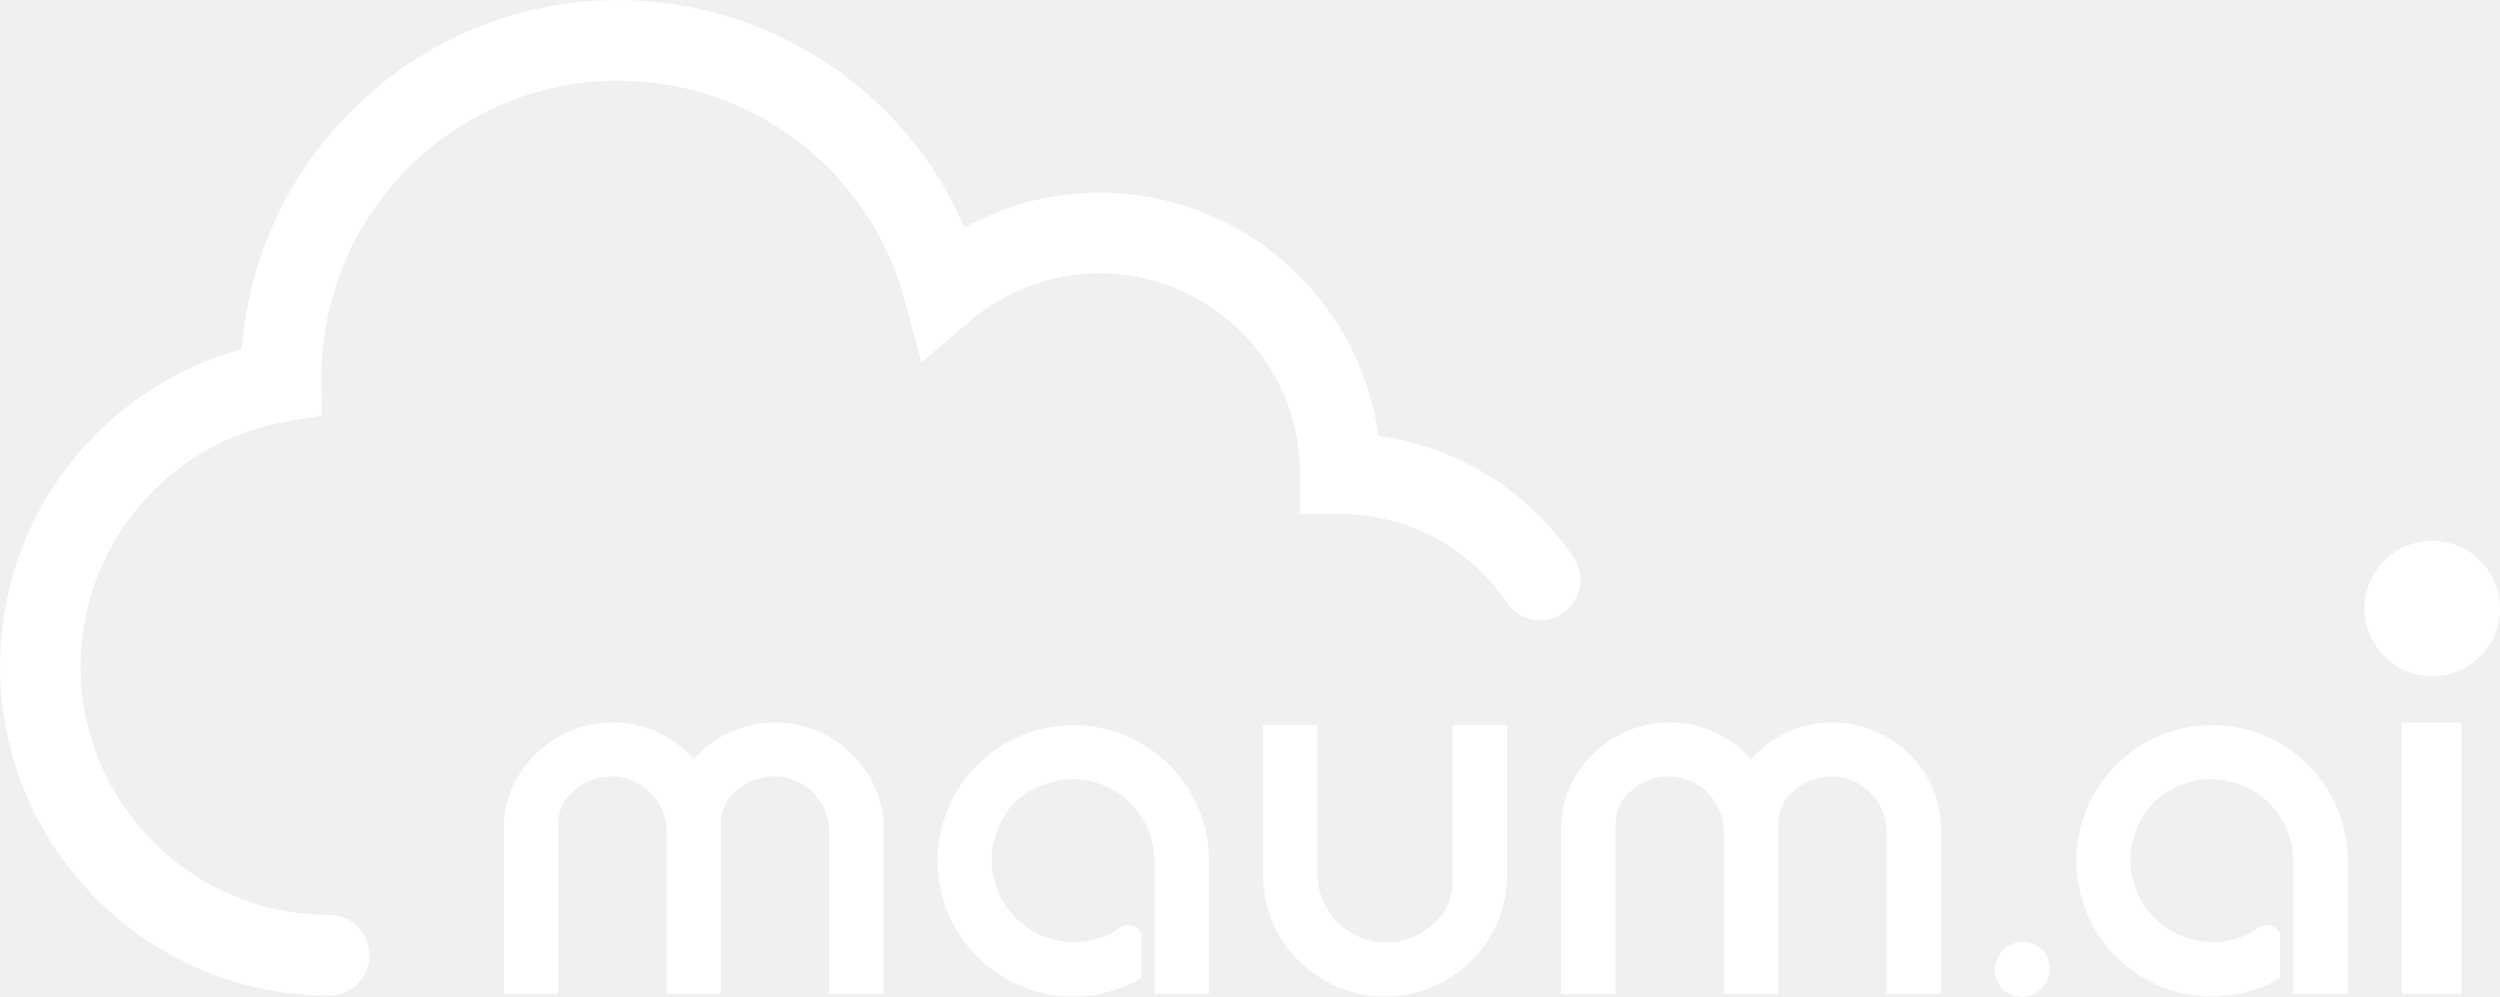
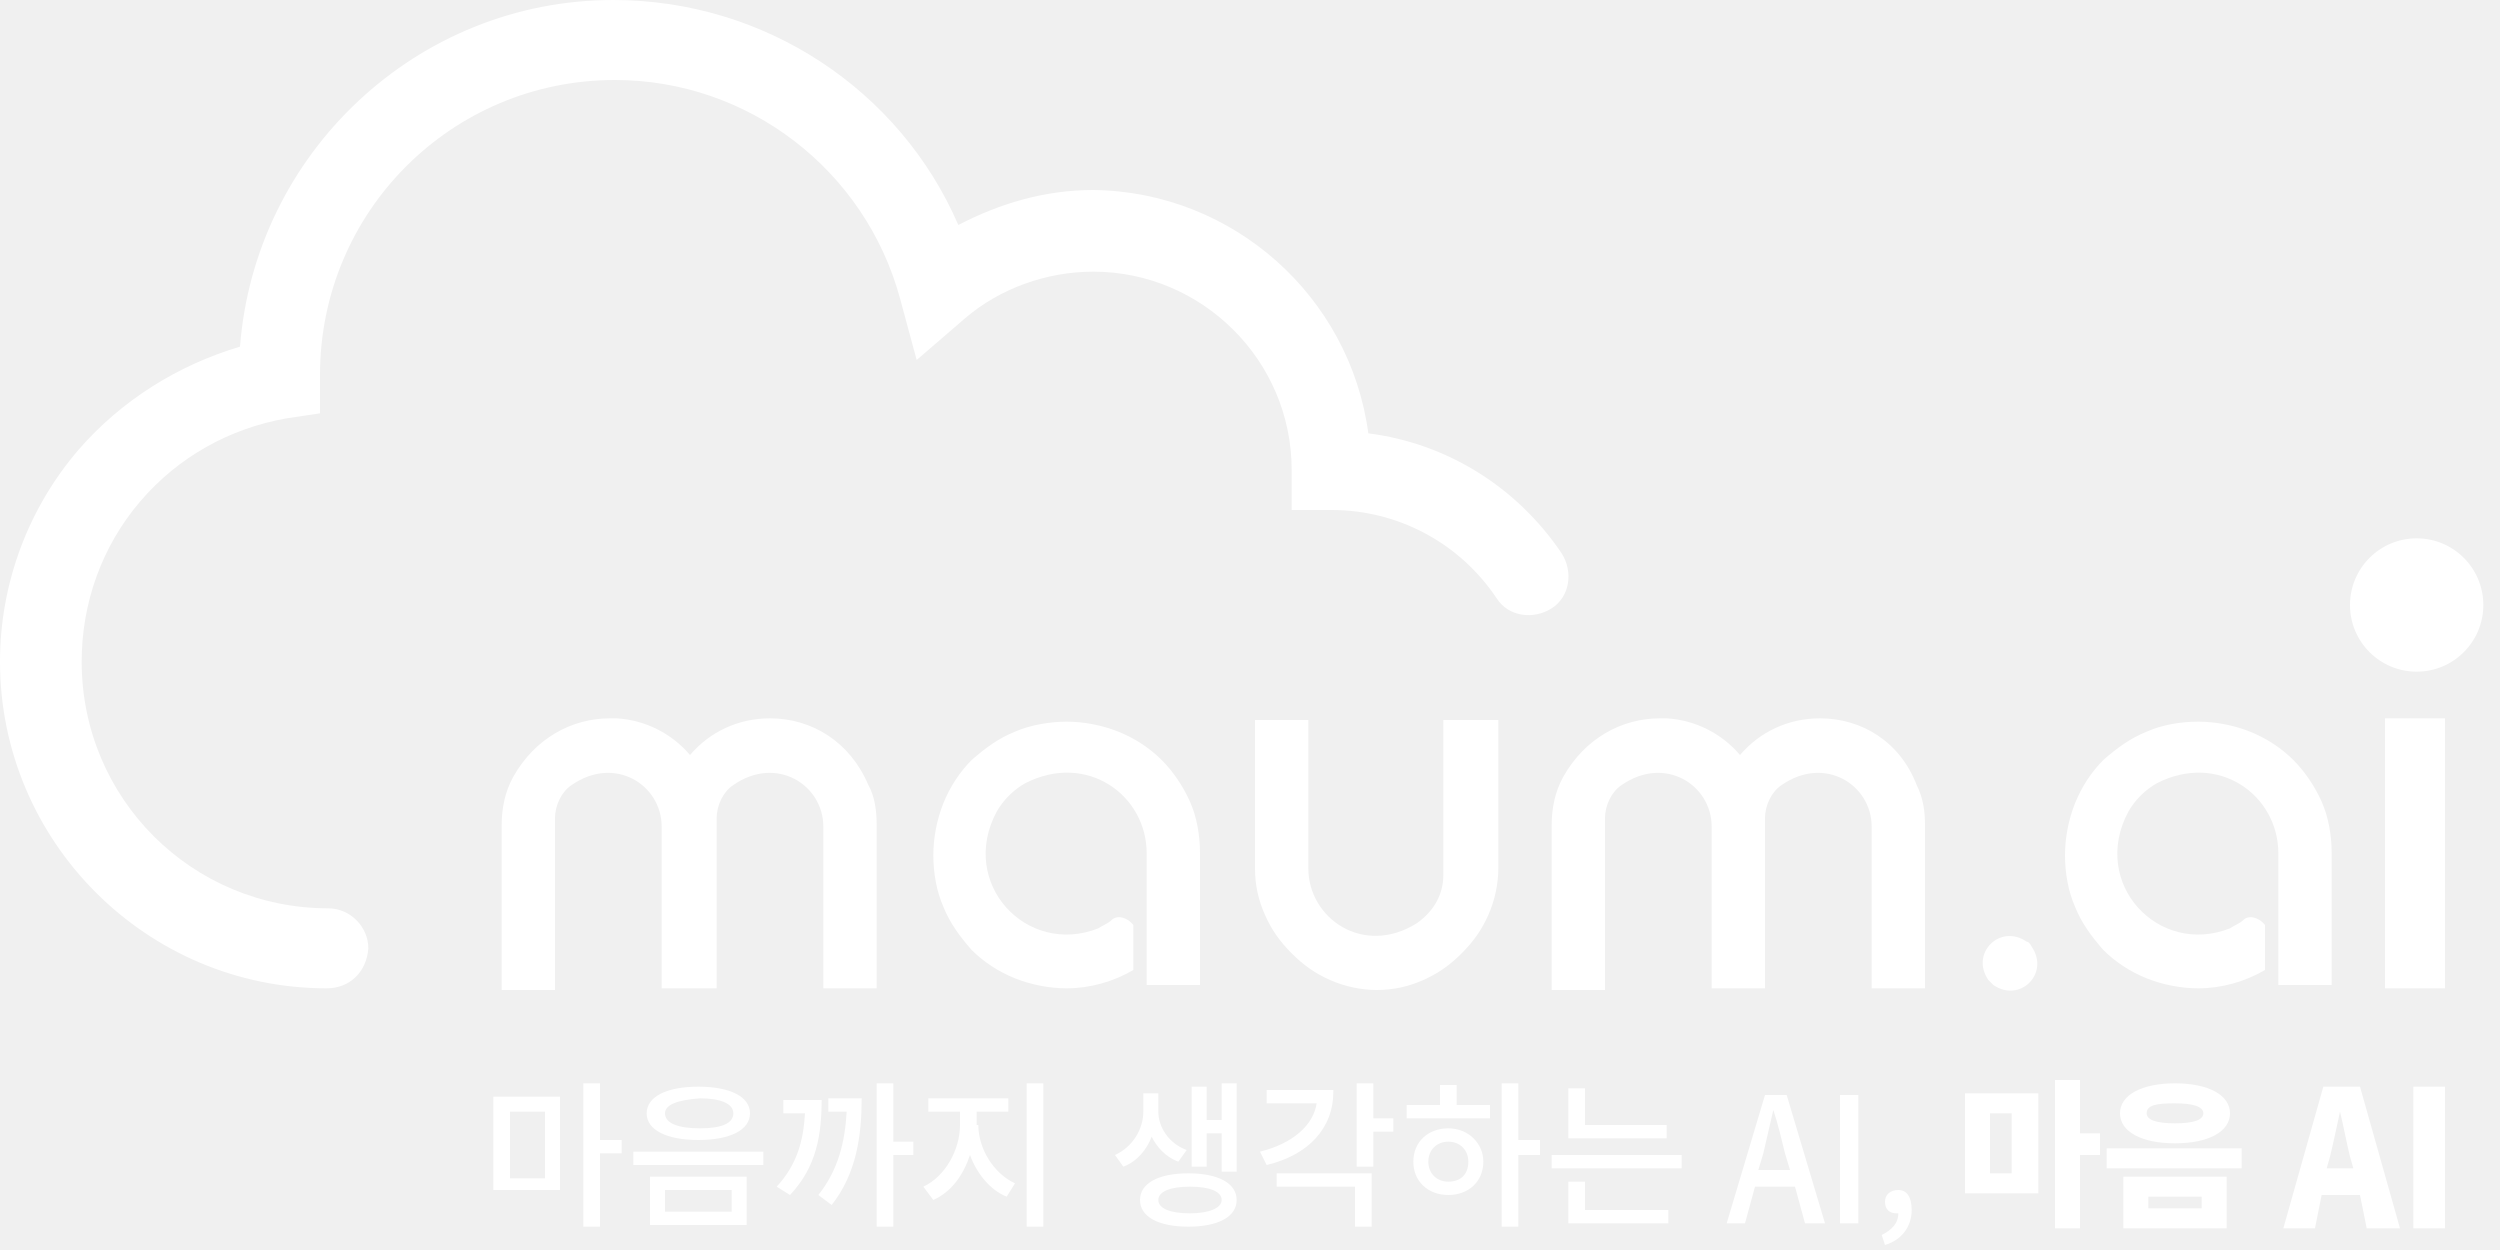
- <svg xmlns="http://www.w3.org/2000/svg" id="그룹_16" width="161.659" height="64.439" viewBox="0 0 161.659 64.439">
-   <defs>
-     <style>
-             .cls-1{fill:#fff}
-         </style>
-   </defs>
-   <path id="패스_115" d="M-495.861-6.442a21.315 21.315 0 0 1-21.291-21.291 21.29 21.29 0 0 1 5.1-13.822 21.343 21.343 0 0 1 10.539-6.7 24.439 24.439 0 0 1 24.337-22.562 24.443 24.443 0 0 1 22.4 14.7 18.167 18.167 0 0 1 8.744-2.244 18.2 18.2 0 0 1 18.013 15.734 18.167 18.167 0 0 1 12.619 7.843 2.607 2.607 0 0 1-.7 3.62 2.607 2.607 0 0 1-3.62-.7 12.963 12.963 0 0 0-10.751-5.715h-2.606v-2.608a12.977 12.977 0 0 0-12.962-12.962 12.962 12.962 0 0 0-8.391 3.087l-3.145 2.675-1.064-3.988a19.207 19.207 0 0 0-18.539-14.23 19.212 19.212 0 0 0-19.19 19.19V-46.184l.028 2.234-2.2.368a16.091 16.091 0 0 0-9.551 5.417 16.064 16.064 0 0 0-3.847 10.433 16.094 16.094 0 0 0 16.075 16.075 2.608 2.608 0 0 1 2.608 2.608 2.608 2.608 0 0 1-2.606 2.607z" class="cls-1" transform="translate(517.152 70.821)" />
-   <path id="패스_116" d="M-482.261-45.94a7.031 7.031 0 0 0-5.259 2.371 6.975 6.975 0 0 0-4.82-2.358c-.15-.008-.3-.013-.449-.013a7.112 7.112 0 0 0-6.239 3.757 6.351 6.351 0 0 0-.773 3.1v10.691h3.524v-11a2.713 2.713 0 0 1 1.119-2.219 3.576 3.576 0 0 1 5.877 2.689v10.527h3.522v-11a2.71 2.71 0 0 1 1.121-2.219 3.574 3.574 0 0 1 5.875 2.689v10.527h3.524V-39.07a6.214 6.214 0 0 0-.539-2.629 7.105 7.105 0 0 0-6.483-4.241z" class="cls-1" transform="translate(532.378 92.655)" />
-   <path id="패스_117" d="M-469.882-43.276a8.725 8.725 0 0 0-2.788-1.881 8.706 8.706 0 0 0-3.415-.689 8.706 8.706 0 0 0-3.415.689 8.733 8.733 0 0 0-2.79 1.881 8.74 8.74 0 0 0-1.879 2.788 8.709 8.709 0 0 0-.691 3.415 8.709 8.709 0 0 0 .691 3.415 8.748 8.748 0 0 0 1.879 2.79 8.727 8.727 0 0 0 2.79 1.879 8.706 8.706 0 0 0 3.415.689 8.8 8.8 0 0 0 4.392-1.177v-2.912a.077.077 0 0 0-.015-.045.979.979 0 0 0-1.434-.287 3.228 3.228 0 0 1-.858.494 5.311 5.311 0 0 1-6.639-7.57 4.321 4.321 0 0 1 1.842-1.834 5.3 5.3 0 0 1 7.963 4.559v8.6h3.524v-8.6a8.706 8.706 0 0 0-.69-3.416 8.714 8.714 0 0 0-1.882-2.788z" class="cls-1" transform="translate(545.488 92.737)" />
-   <path id="패스_118" d="M-457.858-45.846h-3.526v10.122a3.645 3.645 0 0 1-1.7 3.092 4.447 4.447 0 0 1-7.048-3.564v-9.65h-3.524v9.65a7.869 7.869 0 0 0 .621 3.075 7.887 7.887 0 0 0 1.692 2.508 7.878 7.878 0 0 0 2.512 1.694 7.851 7.851 0 0 0 3.074.62 7.851 7.851 0 0 0 3.073-.62 7.848 7.848 0 0 0 2.51-1.694 7.862 7.862 0 0 0 1.694-2.508 7.868 7.868 0 0 0 .621-3.075z" class="cls-1" transform="translate(555.321 92.737)" />
-   <path id="패스_119" d="M-445.844-45.94a7.031 7.031 0 0 0-5.261 2.371 6.975 6.975 0 0 0-4.818-2.358c-.152-.008-.3-.013-.451-.013a7.1 7.1 0 0 0-6.241 3.764 6.347 6.347 0 0 0-.77 3.1v10.689h3.522v-11a2.707 2.707 0 0 1 1.121-2.219 3.575 3.575 0 0 1 5.875 2.69v10.527h3.524v-11a2.707 2.707 0 0 1 1.121-2.219 3.576 3.576 0 0 1 5.875 2.69v10.527h3.522v-10.685a6.209 6.209 0 0 0-.528-2.595 7.1 7.1 0 0 0-6.491-4.269z" class="cls-1" transform="translate(564.335 92.655)" />
-   <path id="패스_120" d="M-445.545-38.014a1.806 1.806 0 0 0-2.535 2.531.982.982 0 0 0 .272.27 1.806 1.806 0 0 0 2.533-2.529 1.008 1.008 0 0 0-.27-.272z" class="cls-1" transform="translate(577.448 99.292)" />
-   <path id="패스_121" d="M-430.561-45.929h-3.873V-28.4h3.873z" class="cls-1" transform="translate(589.739 92.664)" />
-   <path id="패스_122" d="M-430.66-43.276a8.731 8.731 0 0 0-2.79-1.881 8.706 8.706 0 0 0-3.415-.689 8.706 8.706 0 0 0-3.415.689 8.745 8.745 0 0 0-2.788 1.881 8.745 8.745 0 0 0-1.881 2.788 8.707 8.707 0 0 0-.689 3.415 8.707 8.707 0 0 0 .689 3.415 8.753 8.753 0 0 0 1.881 2.79 8.739 8.739 0 0 0 2.788 1.879 8.706 8.706 0 0 0 3.415.689 8.789 8.789 0 0 0 4.392-1.177v-2.916a.071.071 0 0 0-.015-.043.981.981 0 0 0-1.438-.284 3.157 3.157 0 0 1-.854.494 5.312 5.312 0 0 1-6.64-7.574 4.32 4.32 0 0 1 1.842-1.834 5.3 5.3 0 0 1 7.963 4.559v8.6h3.526v-8.6a8.708 8.708 0 0 0-.691-3.415 8.738 8.738 0 0 0-1.88-2.786z" class="cls-1" transform="translate(579.907 92.737)" />
-   <circle id="타원_8" cx="4.377" cy="4.377" r="4.377" class="cls-1" transform="translate(152.904 34.97)" />
+ <svg xmlns="http://www.w3.org/2000/svg" version="1.1" id="레이어_1" x="0px" y="0px" viewBox="0 0 150 75" style="enable-background:new 0 0 150 75;" xml:space="preserve">
+   <style type="text/css">
+ 	.st0{fill:#FFFFFF;}
+ </style>
+   <g>
+     <g>
+       <path class="st0" d="M19.6,59.3C8.8,59.3,0,50.5,0,39.7C0,35,1.7,30.5,4.7,27c2.6-3,6-5.1,9.7-6.2C15.3,9.2,25,0,36.8,0    C45.9,0,54,5.4,57.5,13.5c2.5-1.3,5.2-2.1,8.1-2.1C74,11.5,81,17.8,82.1,26c4.7,0.6,8.9,3.2,11.6,7.2c0.7,1.1,0.5,2.6-0.6,3.3    c-1.1,0.7-2.6,0.5-3.3-0.6c-2.2-3.3-5.9-5.3-9.9-5.3h-2.4v-2.4c0-6.6-5.4-11.9-11.9-11.9c-2.8,0-5.6,1-7.7,2.8l-2.9,2.5l-1-3.7    c-2.1-7.7-9.1-13.1-17.1-13.1c-9.8,0-17.7,7.9-17.7,17.7l0,0c0,0.1,0,0.1,0,0.2l0,2.1l-2,0.3c-3.4,0.6-6.5,2.3-8.8,5    c-2.3,2.7-3.5,6.1-3.5,9.6c0,8.2,6.6,14.8,14.8,14.8c1.3,0,2.4,1.1,2.4,2.4C22,58.3,21,59.3,19.6,59.3z" />
+       <path class="st0" d="M46.2,43.1c-1.9,0-3.6,0.8-4.8,2.2c-1.1-1.3-2.7-2.1-4.4-2.2c-0.1,0-0.3,0-0.4,0c-2.3,0-4.5,1.2-5.8,3.5    c-0.5,0.9-0.7,1.9-0.7,2.9v9.9h3.2V49.1c0-0.8,0.4-1.6,1-2c2.6-1.8,5.4,0,5.4,2.5v9.7H43V49.1c0-0.8,0.4-1.6,1-2    c2.6-1.8,5.4,0,5.4,2.5v9.7h3.2v-9.8c0-0.8-0.1-1.7-0.5-2.4C51,44.5,48.7,43.1,46.2,43.1z" />
+       <path class="st0" d="M69.7,45.6c-0.7-0.7-1.6-1.3-2.6-1.7c-1-0.4-2.1-0.6-3.1-0.6s-2.2,0.2-3.1,0.6c-1,0.4-1.8,1-2.6,1.7    c-0.7,0.7-1.3,1.6-1.7,2.6c-0.4,1-0.6,2.1-0.6,3.1c0,1.1,0.2,2.2,0.6,3.1c0.4,1,1,1.8,1.7,2.6c0.7,0.7,1.6,1.3,2.6,1.7    c1,0.4,2.1,0.6,3.1,0.6c1.4,0,2.8-0.4,4-1.1v-2.7c0,0,0,0,0,0c-0.4-0.5-1-0.6-1.3-0.3c-0.2,0.2-0.5,0.3-0.8,0.5    c-4.3,1.7-8.4-2.7-6.1-7c0.4-0.7,1-1.3,1.7-1.7c3.7-1.9,7.3,0.7,7.3,4.2v7.9h3.2v-7.9c0-1.1-0.2-2.2-0.6-3.1    C71,47.2,70.4,46.3,69.7,45.6z" />
+       <path class="st0" d="M89.8,43.2h-3.2l0,9.3c0,1.2-0.6,2.2-1.6,2.9c-3.2,2-6.5-0.3-6.5-3.3v-8.9h-3.2v8.9c0,1,0.2,1.9,0.6,2.8    c0.4,0.9,0.9,1.6,1.6,2.3c0.7,0.7,1.4,1.2,2.3,1.6c0.9,0.4,1.9,0.6,2.8,0.6c1,0,1.9-0.2,2.8-0.6c0.9-0.4,1.6-0.9,2.3-1.6    c0.7-0.7,1.2-1.4,1.6-2.3c0.4-0.9,0.6-1.9,0.6-2.8V43.2z" />
+       <path class="st0" d="M109.2,43.1c-1.9,0-3.6,0.8-4.8,2.2c-1.1-1.3-2.7-2.1-4.4-2.2c-0.1,0-0.3,0-0.4,0c-2.3,0-4.5,1.2-5.8,3.5    c-0.5,0.9-0.7,1.9-0.7,2.9v9.9h3.2V49.1c0-0.8,0.4-1.6,1-2c2.6-1.8,5.4,0,5.4,2.5v9.7h3.2V49.1c0-0.8,0.4-1.6,1-2    c2.6-1.8,5.4,0,5.4,2.5v9.7h3.2v-9.8c0-0.8-0.1-1.6-0.5-2.4C114,44.5,111.7,43.1,109.2,43.1z" />
+       <path class="st0" d="M121.6,56.5c-1.6-1.1-3.4,0.7-2.3,2.3c0.1,0.1,0.2,0.2,0.3,0.3c1.6,1.1,3.4-0.7,2.3-2.3    C121.8,56.6,121.7,56.5,121.6,56.5z" />
+       <path class="st0" d="M146.7,43.1h-3.6v16.2h3.6V43.1z" />
+       <path class="st0" d="M137.6,45.6c-0.7-0.7-1.6-1.3-2.6-1.7c-1-0.4-2.1-0.6-3.1-0.6c-1.1,0-2.2,0.2-3.1,0.6c-1,0.4-1.8,1-2.6,1.7    c-0.7,0.7-1.3,1.6-1.7,2.6c-0.4,1-0.6,2.1-0.6,3.1c0,1.1,0.2,2.2,0.6,3.1c0.4,1,1,1.8,1.7,2.6c0.7,0.7,1.6,1.3,2.6,1.7    c1,0.4,2.1,0.6,3.1,0.6c1.4,0,2.8-0.4,4-1.1v-2.7c0,0,0,0,0,0c-0.4-0.5-1-0.6-1.3-0.3c-0.2,0.2-0.5,0.3-0.8,0.5    c-4.3,1.7-8.4-2.7-6.1-7c0.4-0.7,1-1.3,1.7-1.7c3.7-1.9,7.3,0.7,7.3,4.2v7.9h3.2l0,0v-7.9c0-1.1-0.2-2.2-0.6-3.1    C138.9,47.2,138.3,46.3,137.6,45.6z" />
+       <circle class="st0" cx="145" cy="36.3" r="4" />
+     </g>
+     <g>
+       <path class="st0" d="M29.6,65.8h4v5.6h-4V65.8z M30.6,70.7h2.1v-4h-2.1V70.7z M37.3,69.2h-1.3v4.4h-1V65h1v3.4h1.3V69.2z" />
+       <path class="st0" d="M45.8,69.1v0.8H38v-0.8H45.8z M45,66.8c0,1-1.2,1.6-3.1,1.6c-1.9,0-3.1-0.6-3.1-1.6c0-1,1.2-1.6,3.1-1.6    C43.8,65.2,45,65.8,45,66.8z M44.8,70.6v2.9H39v-2.9H44.8z M39.9,66.8c0,0.6,0.8,0.9,2.1,0.9c1.3,0,2-0.3,2-0.9    c0-0.6-0.8-0.9-2-0.9C40.6,66,39.9,66.3,39.9,66.8z M39.9,71.4v1.3h4v-1.3H39.9z" />
+       <path class="st0" d="M49.3,65.9c0,2.2-0.3,4.1-1.9,5.8l-0.8-0.5c1.2-1.3,1.6-2.7,1.7-4.4H47v-0.8H49.3z M51.7,65.9    c0,2.2-0.3,4.5-1.8,6.4l-0.8-0.6c1.2-1.5,1.6-3.2,1.7-5h-1.1v-0.8H51.7z M54.8,69.3h-1.2v4.3h-1V65h1v3.5h1.2V69.3z" />
+       <path class="st0" d="M58.7,67.5c0,1.4,0.9,2.9,2.2,3.5l-0.5,0.8c-1-0.4-1.8-1.4-2.2-2.5c-0.4,1.2-1.1,2.2-2.2,2.7l-0.6-0.8    c1.3-0.6,2.2-2.2,2.2-3.7v-0.8h-1.9v-0.8h4.8v0.8h-1.9V67.5z M62.6,65v8.6h-1V65H62.6z" />
+       <path class="st0" d="M70.7,69.7c-0.8-0.3-1.3-0.9-1.6-1.5c-0.3,0.8-0.9,1.5-1.7,1.8l-0.5-0.7c1.1-0.5,1.7-1.6,1.7-2.6v-1.1h0.9    v1.1c0,0.9,0.6,1.9,1.7,2.3L70.7,69.7z M74.2,72c0,1-1.1,1.6-2.9,1.6c-1.8,0-2.9-0.6-2.9-1.6c0-1,1.1-1.6,2.9-1.6    C73.1,70.4,74.2,71,74.2,72z M73.3,72c0-0.5-0.7-0.8-1.9-0.8c-1.2,0-1.9,0.3-1.9,0.8c0,0.5,0.7,0.8,1.9,0.8    C72.5,72.8,73.3,72.5,73.3,72z M72.4,70h-0.9v-4.8h0.9v2h0.9V65h0.9v5.3h-0.9V68h-0.9V70z" />
+       <path class="st0" d="M80,65.5c0,2.2-1.5,3.8-4,4.4l-0.4-0.8c2-0.5,3.2-1.6,3.4-2.9h-3v-0.8H80z M76.7,70.4h5.6v3.2h-1v-2.4h-4.7    V70.4z M83.6,67.9h-1.2V70h-1v-5h1v2.1h1.2V67.9z" />
+       <path class="st0" d="M87.4,66.3h2v0.8h-5v-0.8h2v-1.2h1V66.3z M89,69.7c0,1.2-0.9,2-2.1,2c-1.2,0-2.1-0.8-2.1-2c0-1.2,0.9-2,2.1-2    C88.1,67.7,89,68.6,89,69.7z M88.1,69.7c0-0.7-0.5-1.2-1.2-1.2c-0.7,0-1.2,0.5-1.2,1.2c0,0.7,0.5,1.2,1.2,1.2    C87.6,70.9,88.1,70.5,88.1,69.7z M92.4,69.3h-1.3v4.3h-1V65h1v3.4h1.3V69.3z" />
+       <path class="st0" d="M100.9,69.3v0.8h-7.8v-0.8H100.9z M95.1,72.6h5v0.8h-6v-2.5h1V72.6z M100,68.3h-5.9v-3h1v2.2h4.9V68.3z" />
+       <path class="st0" d="M107.7,71.2h-2.4l-0.6,2.2h-1.1l2.3-7.7h1.3l2.3,7.7h-1.2L107.7,71.2z M107.4,70.2l-0.3-1    c-0.2-0.8-0.4-1.7-0.7-2.6h0c-0.2,0.9-0.4,1.7-0.6,2.6l-0.3,1H107.4z" />
+       <path class="st0" d="M110.4,65.7h1.1v7.7h-1.1V65.7z" />
+       <path class="st0" d="M112.9,74.1c0.6-0.3,1-0.7,1-1.3c0,0-0.1,0-0.1,0c-0.4,0-0.7-0.2-0.7-0.7c0-0.4,0.3-0.7,0.8-0.7    c0.5,0,0.8,0.4,0.8,1.2c0,1-0.6,1.8-1.6,2.1L112.9,74.1z" />
+       <path class="st0" d="M117.9,65.6h4.4v6h-4.4V65.6z M119.4,70.4h1.3v-3.6h-1.3V70.4z M126,69.3h-1.2v4.4h-1.5v-8.9h1.5v3.2h1.2    V69.3z" />
+       <path class="st0" d="M134.5,68.9v1.2h-8.1v-1.2H134.5z M133.8,66.8c0,1.1-1.3,1.8-3.3,1.8c-2,0-3.3-0.7-3.3-1.8    c0-1.1,1.3-1.8,3.3-1.8C132.5,65,133.8,65.7,133.8,66.8z M133.6,70.6v3.1h-6.2v-3.1H133.6z M128.8,66.8c0,0.4,0.6,0.6,1.7,0.6    c1.1,0,1.7-0.2,1.7-0.6c0-0.4-0.6-0.6-1.7-0.6C129.4,66.2,128.8,66.3,128.8,66.8z M128.9,71.8v0.7h3.2v-0.7H128.9z" />
+       <path class="st0" d="M141.6,71.7h-2.3l-0.4,2H137l2.4-8.5h2.2l2.4,8.5H142L141.6,71.7z M141.2,70.1l-0.2-0.7    c-0.2-0.8-0.4-1.9-0.6-2.7h0c-0.2,0.9-0.4,1.9-0.6,2.7l-0.2,0.7H141.2z" />
+       <path class="st0" d="M144.8,65.2h1.9v8.5h-1.9V65.2z" />
+     </g>
+   </g>
</svg>
